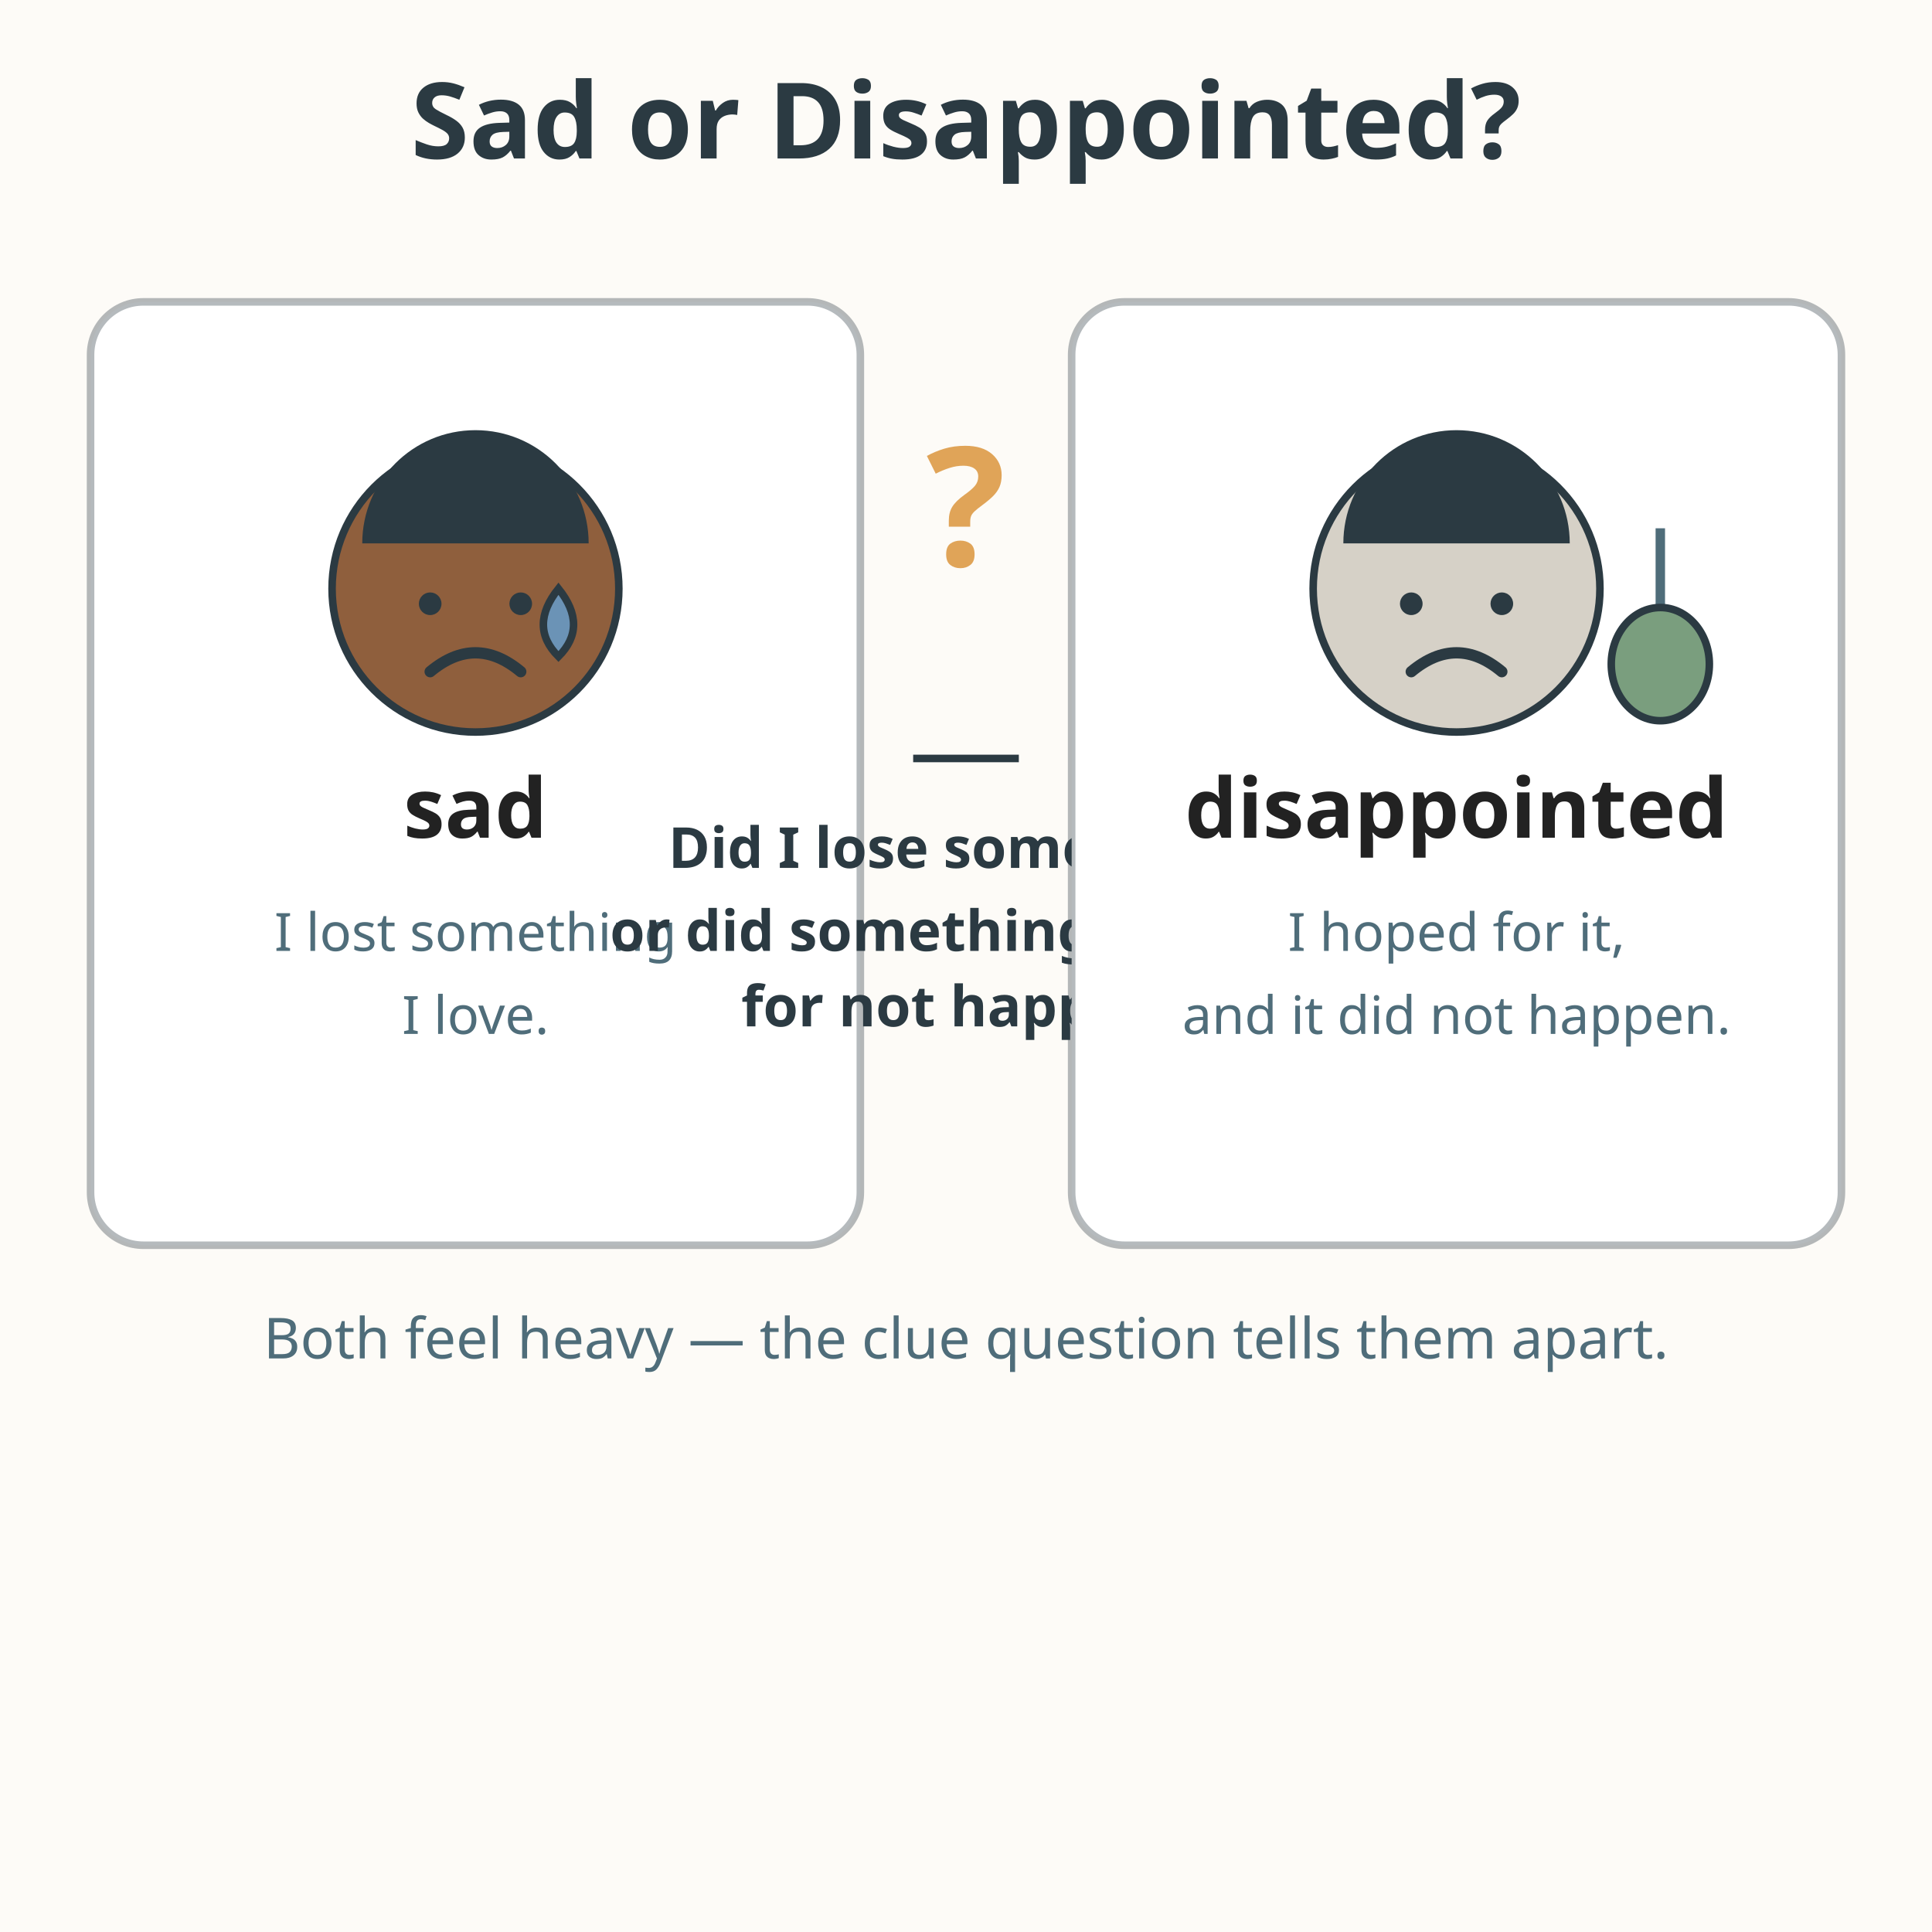
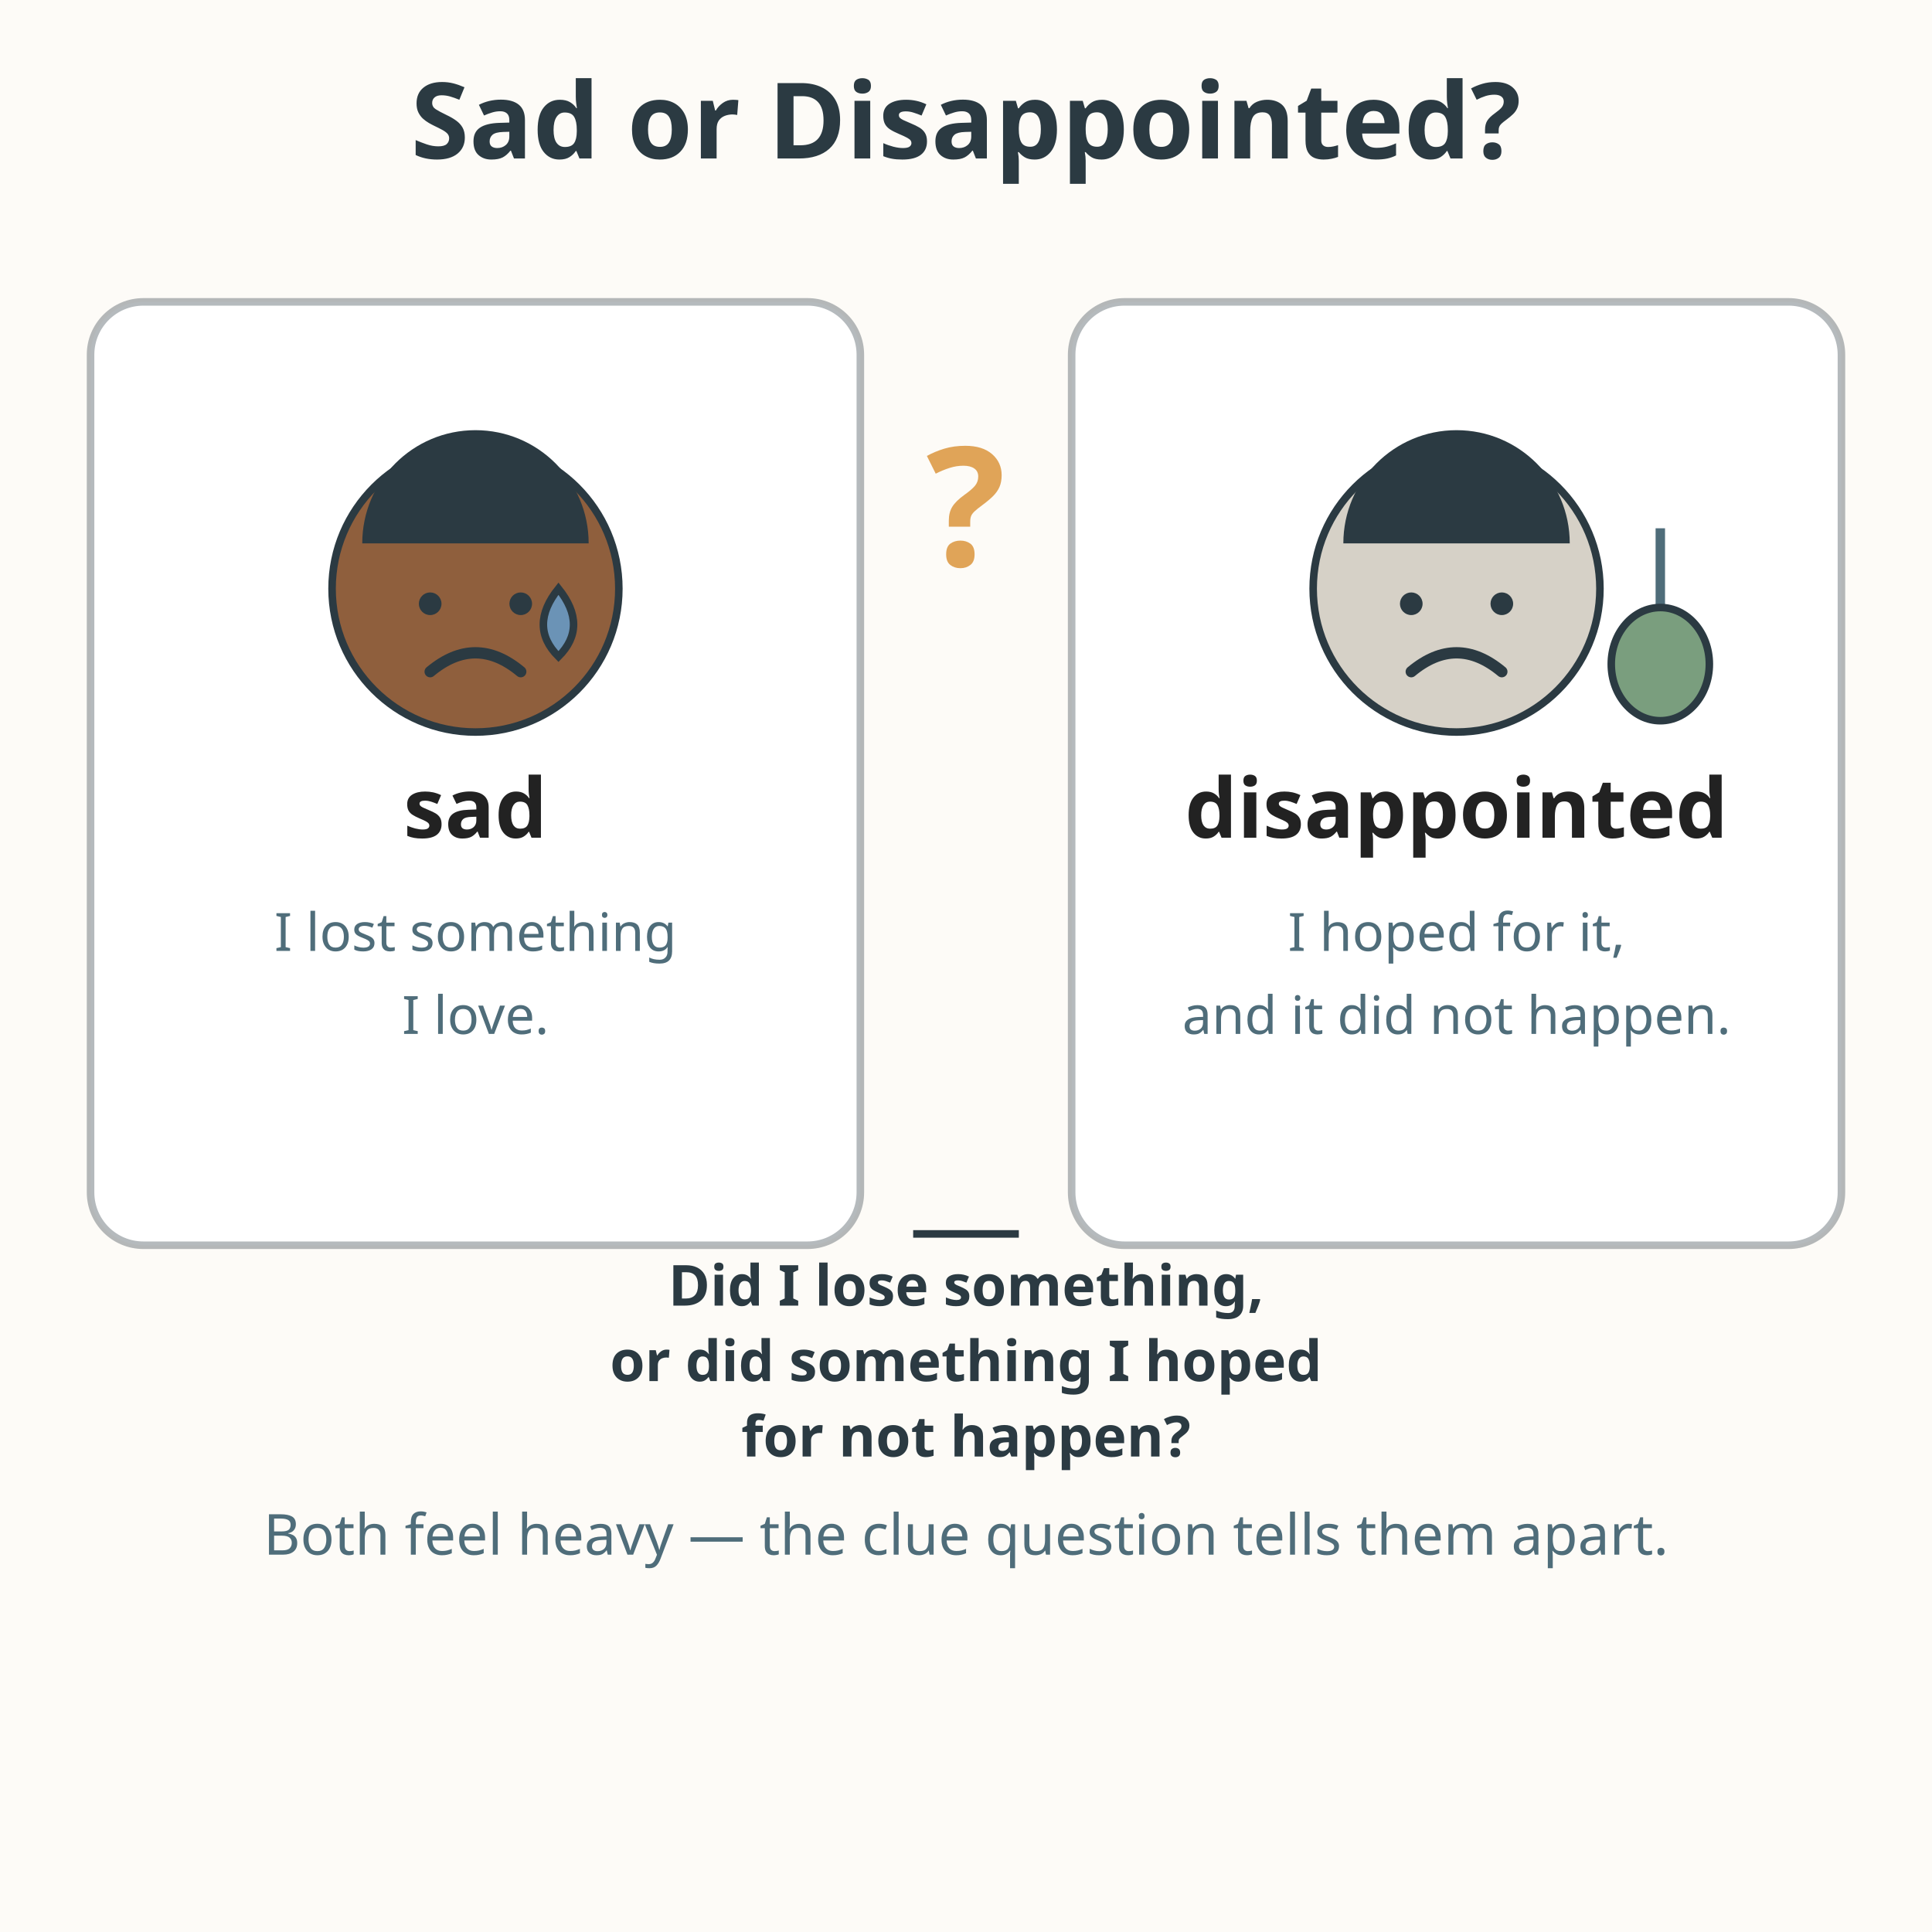
<svg xmlns="http://www.w3.org/2000/svg" viewBox="0 0 512 512" role="img" aria-labelledby="title-L-02-001-03-sad-or-disappointed desc-L-02-001-03-sad-or-disappointed">
  <rect width="512" height="512" fill="#fdfbf7" />
  <text x="256" y="42" text-anchor="middle" font-family="sans-serif" font-size="28" font-weight="bold" fill="#2b3a42">Sad or Disappointed?</text>
  <g>
    <rect x="24" y="80" width="204" height="250" rx="14" fill="#ffffff" stroke="#2b3a42" stroke-width="2" stroke-opacity="0.35" />
    <circle cx="126" cy="156" r="38" fill="#8f5f3d" stroke="#2b3a42" stroke-width="2" />
    <path d="M96 144 A30 30 0 0 1 156 144 Z" fill="#2b3a42" />
    <circle cx="114" cy="160" r="3" fill="#2b3a42" />
    <circle cx="138" cy="160" r="3" fill="#2b3a42" />
    <path d="M114 178 Q126 168 138 178" fill="none" stroke="#2b3a42" stroke-width="3" stroke-linecap="round" />
    <path d="M148 156 Q156 166 148 174 Q140 166 148 156 Z" fill="#6b93b6" stroke="#2b3a42" stroke-width="2" />
    <text x="126" y="222" text-anchor="middle" font-family="sans-serif" font-size="22" font-weight="bold" fill="#222222">sad</text>
    <text x="126" y="252" text-anchor="middle" font-family="sans-serif" font-size="14" fill="#4f6d7a">I lost something</text>
    <text x="126" y="274" text-anchor="middle" font-family="sans-serif" font-size="14" fill="#4f6d7a">I love.</text>
  </g>
  <text x="256" y="150" text-anchor="middle" font-family="sans-serif" font-size="44" font-weight="bold" fill="#e0a458">?</text>
-   <rect x="242" y="200" width="28" height="2" fill="#2b3a42" />
-   <text x="256" y="230" text-anchor="middle" font-family="sans-serif" font-size="15" font-weight="bold" fill="#2b3a42">Did I lose something,</text>
-   <text x="256" y="252" text-anchor="middle" font-family="sans-serif" font-size="15" font-weight="bold" fill="#2b3a42">or did something I hoped</text>
-   <text x="256" y="272" text-anchor="middle" font-family="sans-serif" font-size="15" font-weight="bold" fill="#2b3a42">for not happen?</text>
+   <rect x="242" y="326" width="28" height="2" fill="#2b3a42" />
+   <text x="256" y="346" text-anchor="middle" font-family="sans-serif" font-size="15" font-weight="bold" fill="#2b3a42">Did I lose something,</text>
+   <text x="256" y="366" text-anchor="middle" font-family="sans-serif" font-size="15" font-weight="bold" fill="#2b3a42">or did something I hoped</text>
+   <text x="256" y="386" text-anchor="middle" font-family="sans-serif" font-size="15" font-weight="bold" fill="#2b3a42">for not happen?</text>
  <g>
    <rect x="284" y="80" width="204" height="250" rx="14" fill="#ffffff" stroke="#2b3a42" stroke-width="2" stroke-opacity="0.35" />
    <circle cx="386" cy="156" r="38" fill="#d6d1c7" stroke="#2b3a42" stroke-width="2" />
    <path d="M356 144 A30 30 0 0 1 416 144 Z" fill="#2b3a42" />
    <circle cx="374" cy="160" r="3" fill="#2b3a42" />
    <circle cx="398" cy="160" r="3" fill="#2b3a42" />
    <path d="M374 178 Q386 168 398 178" fill="none" stroke="#2b3a42" stroke-width="3" stroke-linecap="round" />
    <line x1="440" y1="140" x2="440" y2="164" stroke="#4f6d7a" stroke-width="2.5" />
    <ellipse cx="440" cy="176" rx="13" ry="15" fill="#7a9e7e" stroke="#2b3a42" stroke-width="2" />
    <text x="386" y="222" text-anchor="middle" font-family="sans-serif" font-size="22" font-weight="bold" fill="#222222">disappointed</text>
    <text x="386" y="252" text-anchor="middle" font-family="sans-serif" font-size="14" fill="#4f6d7a">I hoped for it,</text>
    <text x="386" y="274" text-anchor="middle" font-family="sans-serif" font-size="14" fill="#4f6d7a">and it did not happen.</text>
  </g>
-   <text x="256" y="360" text-anchor="middle" font-family="sans-serif" font-size="15" fill="#4f6d7a">Both feel heavy — the clue question tells them apart.</text>
+   <text x="256" y="412" text-anchor="middle" font-family="sans-serif" font-size="15" fill="#4f6d7a">Both feel heavy — the clue question tells them apart.</text>
</svg>
